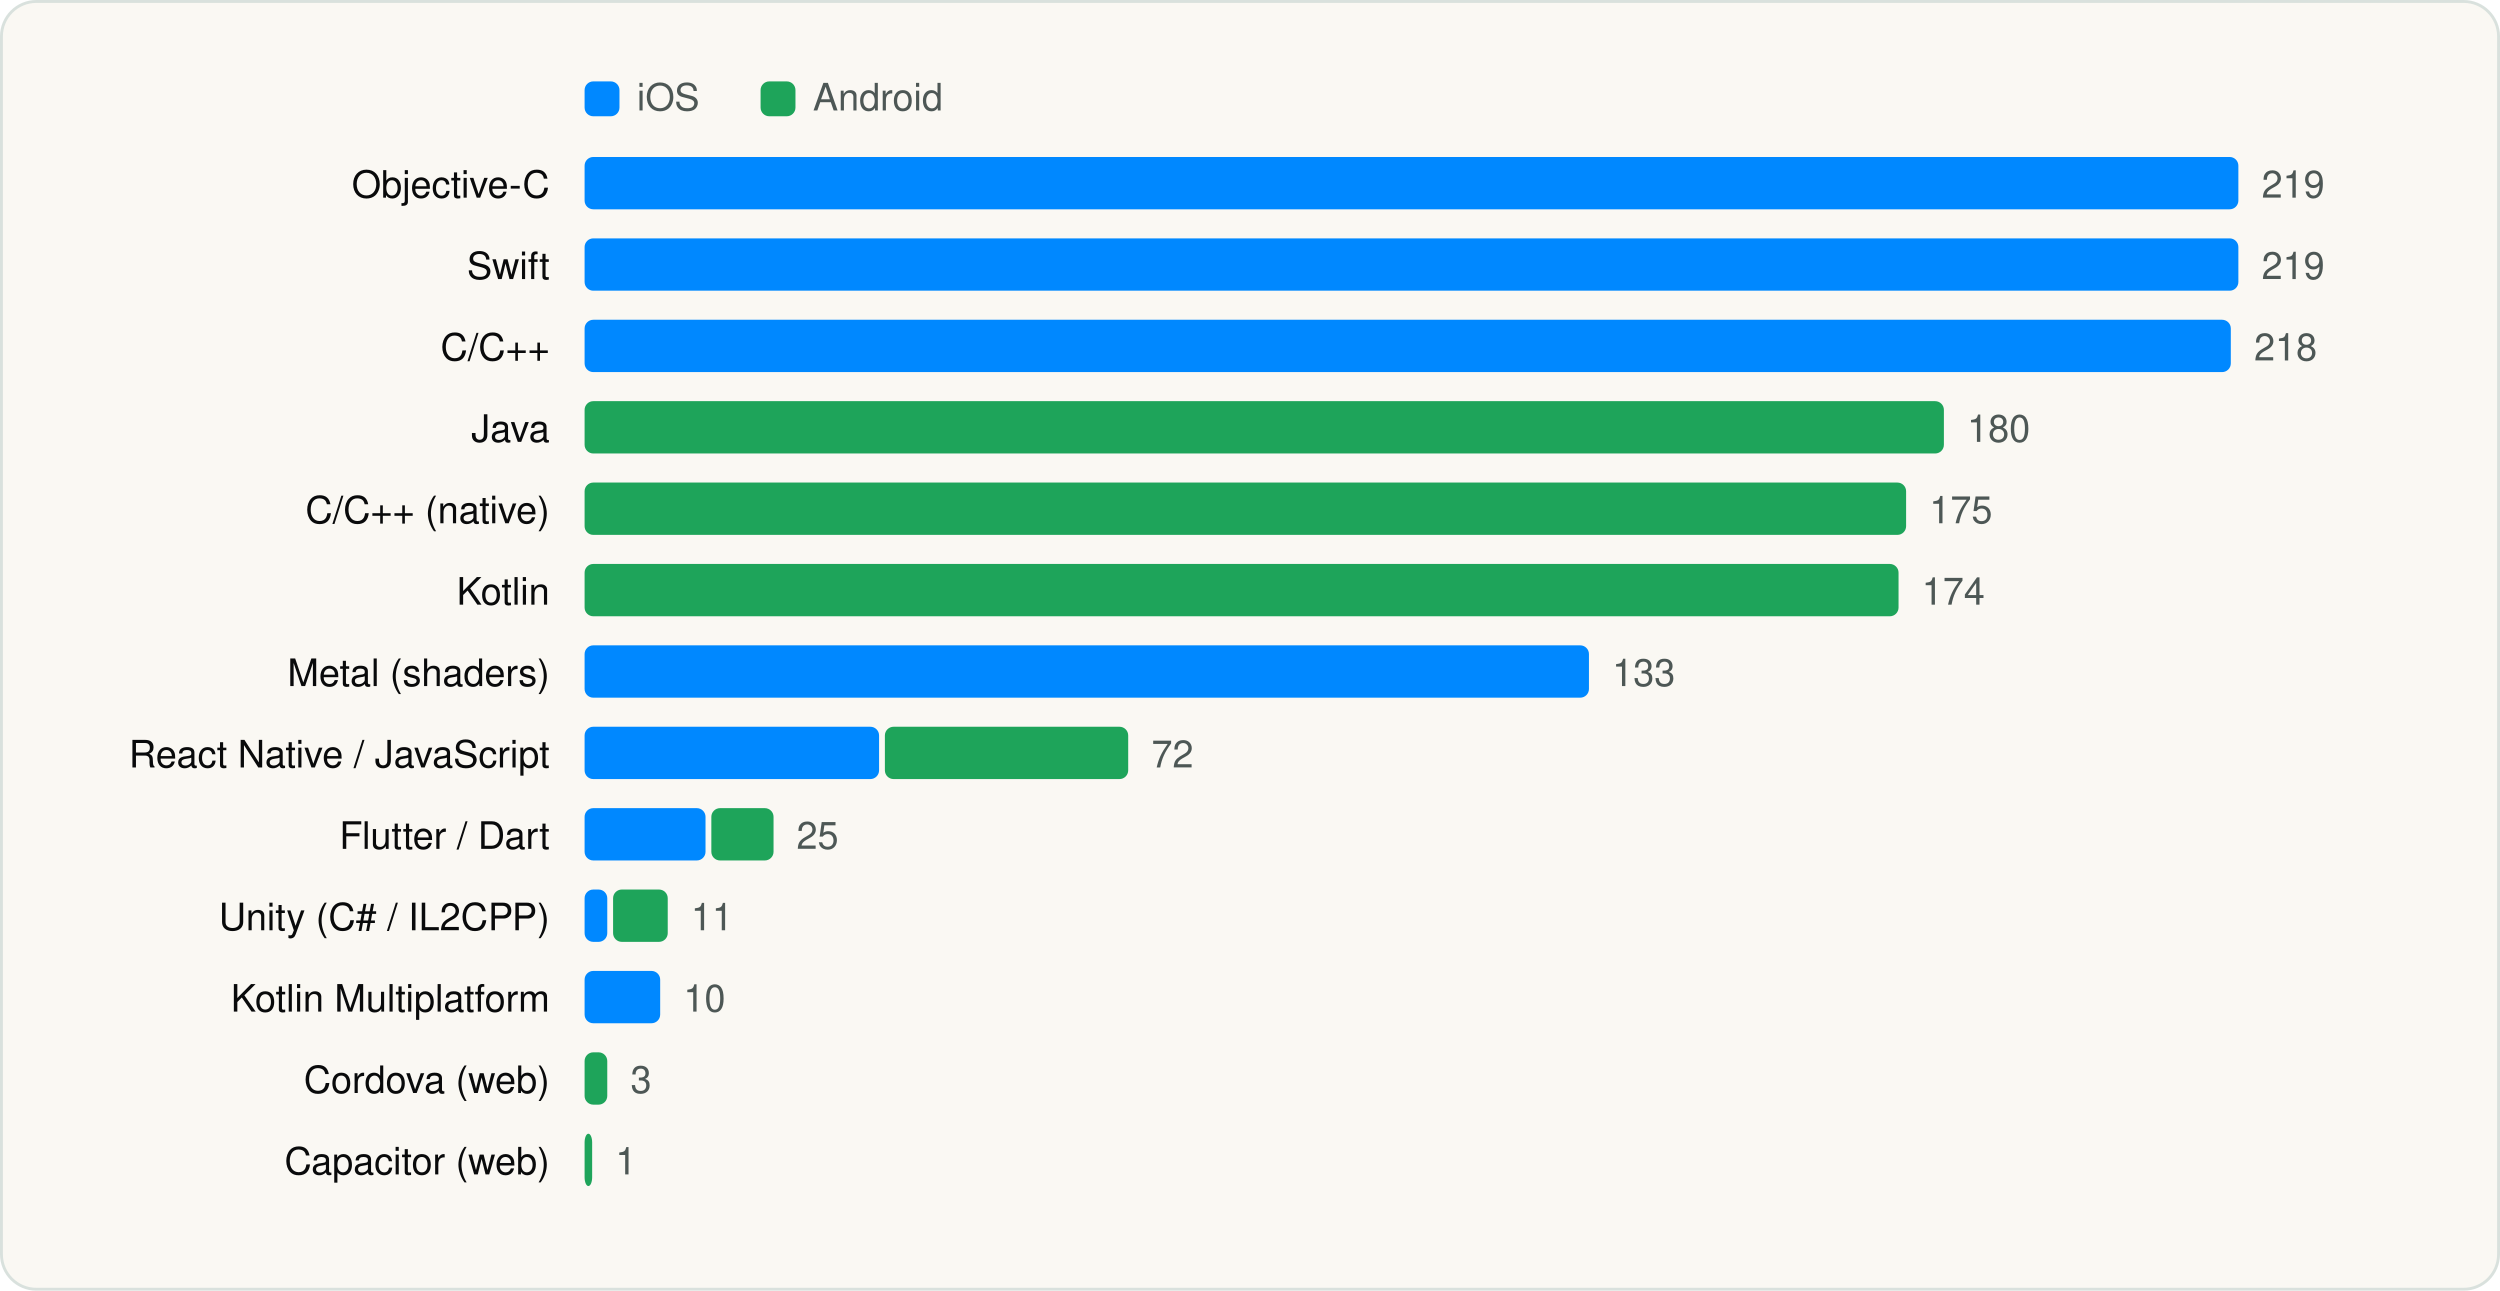
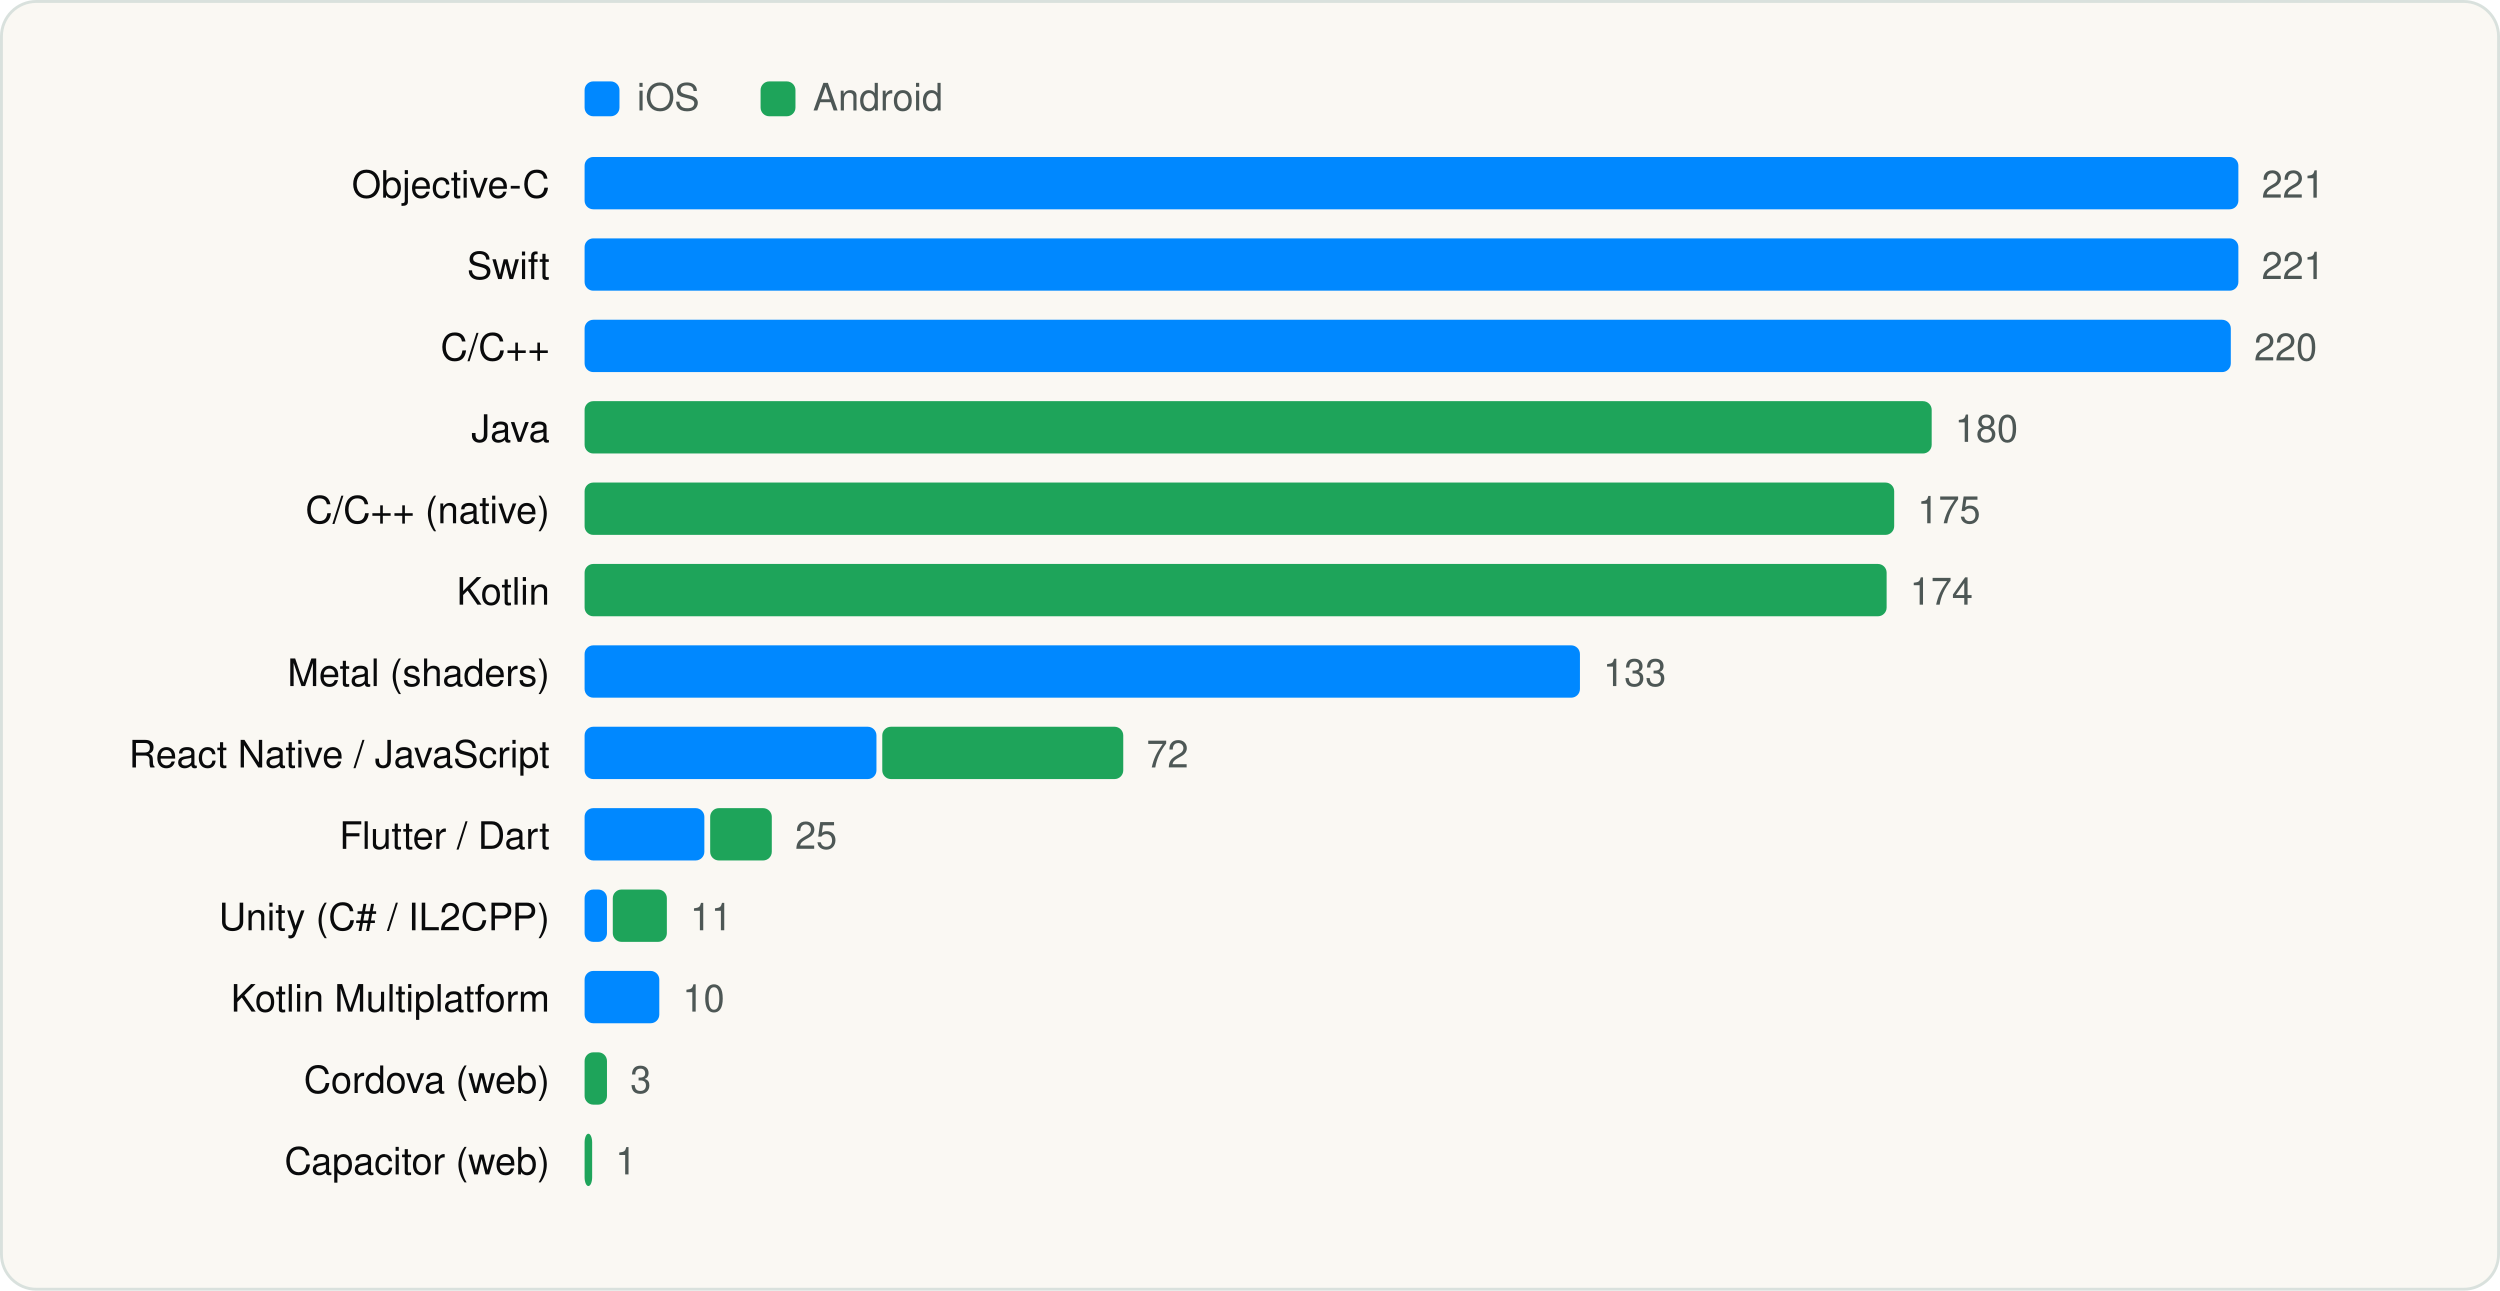
<svg xmlns="http://www.w3.org/2000/svg" viewBox="0 0 860 444" width="860" height="444" role="img" aria-label="Languages and runtimes" font-family="Geist, -apple-system, BlinkMacSystemFont, 'Segoe UI', Helvetica, Arial, sans-serif">
  <rect x="0.5" y="0.5" width="859" height="443" rx="12" fill="#FAF8F3" stroke="#D9E1DD" />
  <g transform="translate(20 20)">
    <rect x="181.1" y="8" width="12" height="12" rx="3" fill="#0088FF" />
    <text x="199.1" y="18" font-size="13" fill="#4D5755">iOS</text>
    <rect x="241.64" y="8" width="12" height="12" rx="3" fill="#1EA45A" />
    <text x="259.64" y="18" font-size="13" fill="#4D5755">Android</text>
    <text x="169.1" y="48" font-size="13" text-anchor="end" fill="#090A0B">Objective-C</text>
    <rect x="181.1" y="34" width="568.9" height="18" rx="3" fill="#0088FF" />
-     <text x="758.0" y="48" font-size="13" fill="#4D5755">219</text>
+     <text x="758.0" y="48" font-size="13" fill="#4D5755">221</text>
    <text x="169.1" y="76" font-size="13" text-anchor="end" fill="#090A0B">Swift</text>
    <rect x="181.1" y="62" width="568.9" height="18" rx="3" fill="#0088FF" />
-     <text x="758.0" y="76" font-size="13" fill="#4D5755">219</text>
+     <text x="758.0" y="76" font-size="13" fill="#4D5755">221</text>
    <text x="169.1" y="104" font-size="13" text-anchor="end" fill="#090A0B">C/C++</text>
    <rect x="181.1" y="90" width="566.3" height="18" rx="3" fill="#0088FF" />
-     <text x="755.4" y="104" font-size="13" fill="#4D5755">218</text>
+     <text x="755.4" y="104" font-size="13" fill="#4D5755">220</text>
    <text x="169.1" y="132" font-size="13" text-anchor="end" fill="#090A0B">Java</text>
-     <rect x="181.1" y="118" width="467.6" height="18" rx="3" fill="#1EA45A" />
-     <text x="656.7" y="132" font-size="13" fill="#4D5755">180</text>
+     <rect x="181.1" y="118" width="463.4" height="18" rx="3" fill="#1EA45A" />
+     <text x="652.5" y="132" font-size="13" fill="#4D5755">180</text>
    <text x="169.1" y="160" font-size="13" text-anchor="end" fill="#090A0B">C/C++ (native)</text>
-     <rect x="181.1" y="146" width="454.6" height="18" rx="3" fill="#1EA45A" />
-     <text x="643.7" y="160" font-size="13" fill="#4D5755">175</text>
+     <rect x="181.1" y="146" width="450.5" height="18" rx="3" fill="#1EA45A" />
+     <text x="639.6" y="160" font-size="13" fill="#4D5755">175</text>
    <text x="169.1" y="188" font-size="13" text-anchor="end" fill="#090A0B">Kotlin</text>
-     <rect x="181.1" y="174" width="452.0" height="18" rx="3" fill="#1EA45A" />
-     <text x="641.1" y="188" font-size="13" fill="#4D5755">174</text>
+     <rect x="181.1" y="174" width="447.9" height="18" rx="3" fill="#1EA45A" />
+     <text x="637.0" y="188" font-size="13" fill="#4D5755">174</text>
    <text x="169.1" y="216" font-size="13" text-anchor="end" fill="#090A0B">Metal (shaders)</text>
-     <rect x="181.1" y="202" width="345.5" height="18" rx="3" fill="#0088FF" />
-     <text x="534.6" y="216" font-size="13" fill="#4D5755">133</text>
+     <rect x="181.1" y="202" width="342.4" height="18" rx="3" fill="#0088FF" />
+     <text x="531.5" y="216" font-size="13" fill="#4D5755">133</text>
    <text x="169.1" y="244" font-size="13" text-anchor="end" fill="#090A0B">React Native / JavaScript</text>
-     <rect x="181.1" y="230" width="101.3" height="18" rx="3" fill="#0088FF" />
-     <rect x="284.4" y="230" width="83.7" height="18" rx="3" fill="#1EA45A" />
-     <text x="376.1" y="244" font-size="13" fill="#4D5755">72</text>
+     <rect x="181.1" y="230" width="100.4" height="18" rx="3" fill="#0088FF" />
+     <rect x="283.5" y="230" width="82.9" height="18" rx="3" fill="#1EA45A" />
+     <text x="374.4" y="244" font-size="13" fill="#4D5755">72</text>
    <text x="169.1" y="272" font-size="13" text-anchor="end" fill="#090A0B">Flutter / Dart</text>
-     <rect x="181.1" y="258" width="41.6" height="18" rx="3" fill="#0088FF" />
-     <rect x="224.7" y="258" width="21.4" height="18" rx="3" fill="#1EA45A" />
-     <text x="254.0" y="272" font-size="13" fill="#4D5755">25</text>
+     <rect x="181.1" y="258" width="41.2" height="18" rx="3" fill="#0088FF" />
+     <rect x="224.3" y="258" width="21.2" height="18" rx="3" fill="#1EA45A" />
+     <text x="253.5" y="272" font-size="13" fill="#4D5755">25</text>
    <text x="169.1" y="300" font-size="13" text-anchor="end" fill="#090A0B">Unity (C# / IL2CPP)</text>
-     <rect x="181.1" y="286" width="7.8" height="18" rx="3" fill="#0088FF" />
-     <rect x="190.9" y="286" width="18.8" height="18" rx="3" fill="#1EA45A" />
-     <text x="217.7" y="300" font-size="13" fill="#4D5755">11</text>
+     <rect x="181.1" y="286" width="7.7" height="18" rx="3" fill="#0088FF" />
+     <rect x="190.8" y="286" width="18.6" height="18" rx="3" fill="#1EA45A" />
+     <text x="217.4" y="300" font-size="13" fill="#4D5755">11</text>
    <text x="169.1" y="328" font-size="13" text-anchor="end" fill="#090A0B">Kotlin Multiplatform</text>
-     <rect x="181.1" y="314" width="26.0" height="18" rx="3" fill="#0088FF" />
-     <text x="215.1" y="328" font-size="13" fill="#4D5755">10</text>
+     <rect x="181.1" y="314" width="25.7" height="18" rx="3" fill="#0088FF" />
+     <text x="214.8" y="328" font-size="13" fill="#4D5755">10</text>
    <text x="169.1" y="356" font-size="13" text-anchor="end" fill="#090A0B">Cordova (web)</text>
-     <rect x="181.1" y="342" width="7.8" height="18" rx="3" fill="#1EA45A" />
-     <text x="196.9" y="356" font-size="13" fill="#4D5755">3</text>
+     <rect x="181.1" y="342" width="7.7" height="18" rx="3" fill="#1EA45A" />
+     <text x="196.8" y="356" font-size="13" fill="#4D5755">3</text>
    <text x="169.1" y="384" font-size="13" text-anchor="end" fill="#090A0B">Capacitor (web)</text>
    <rect x="181.1" y="370" width="2.6" height="18" rx="3" fill="#1EA45A" />
    <text x="191.7" y="384" font-size="13" fill="#4D5755">1</text>
  </g>
</svg>
